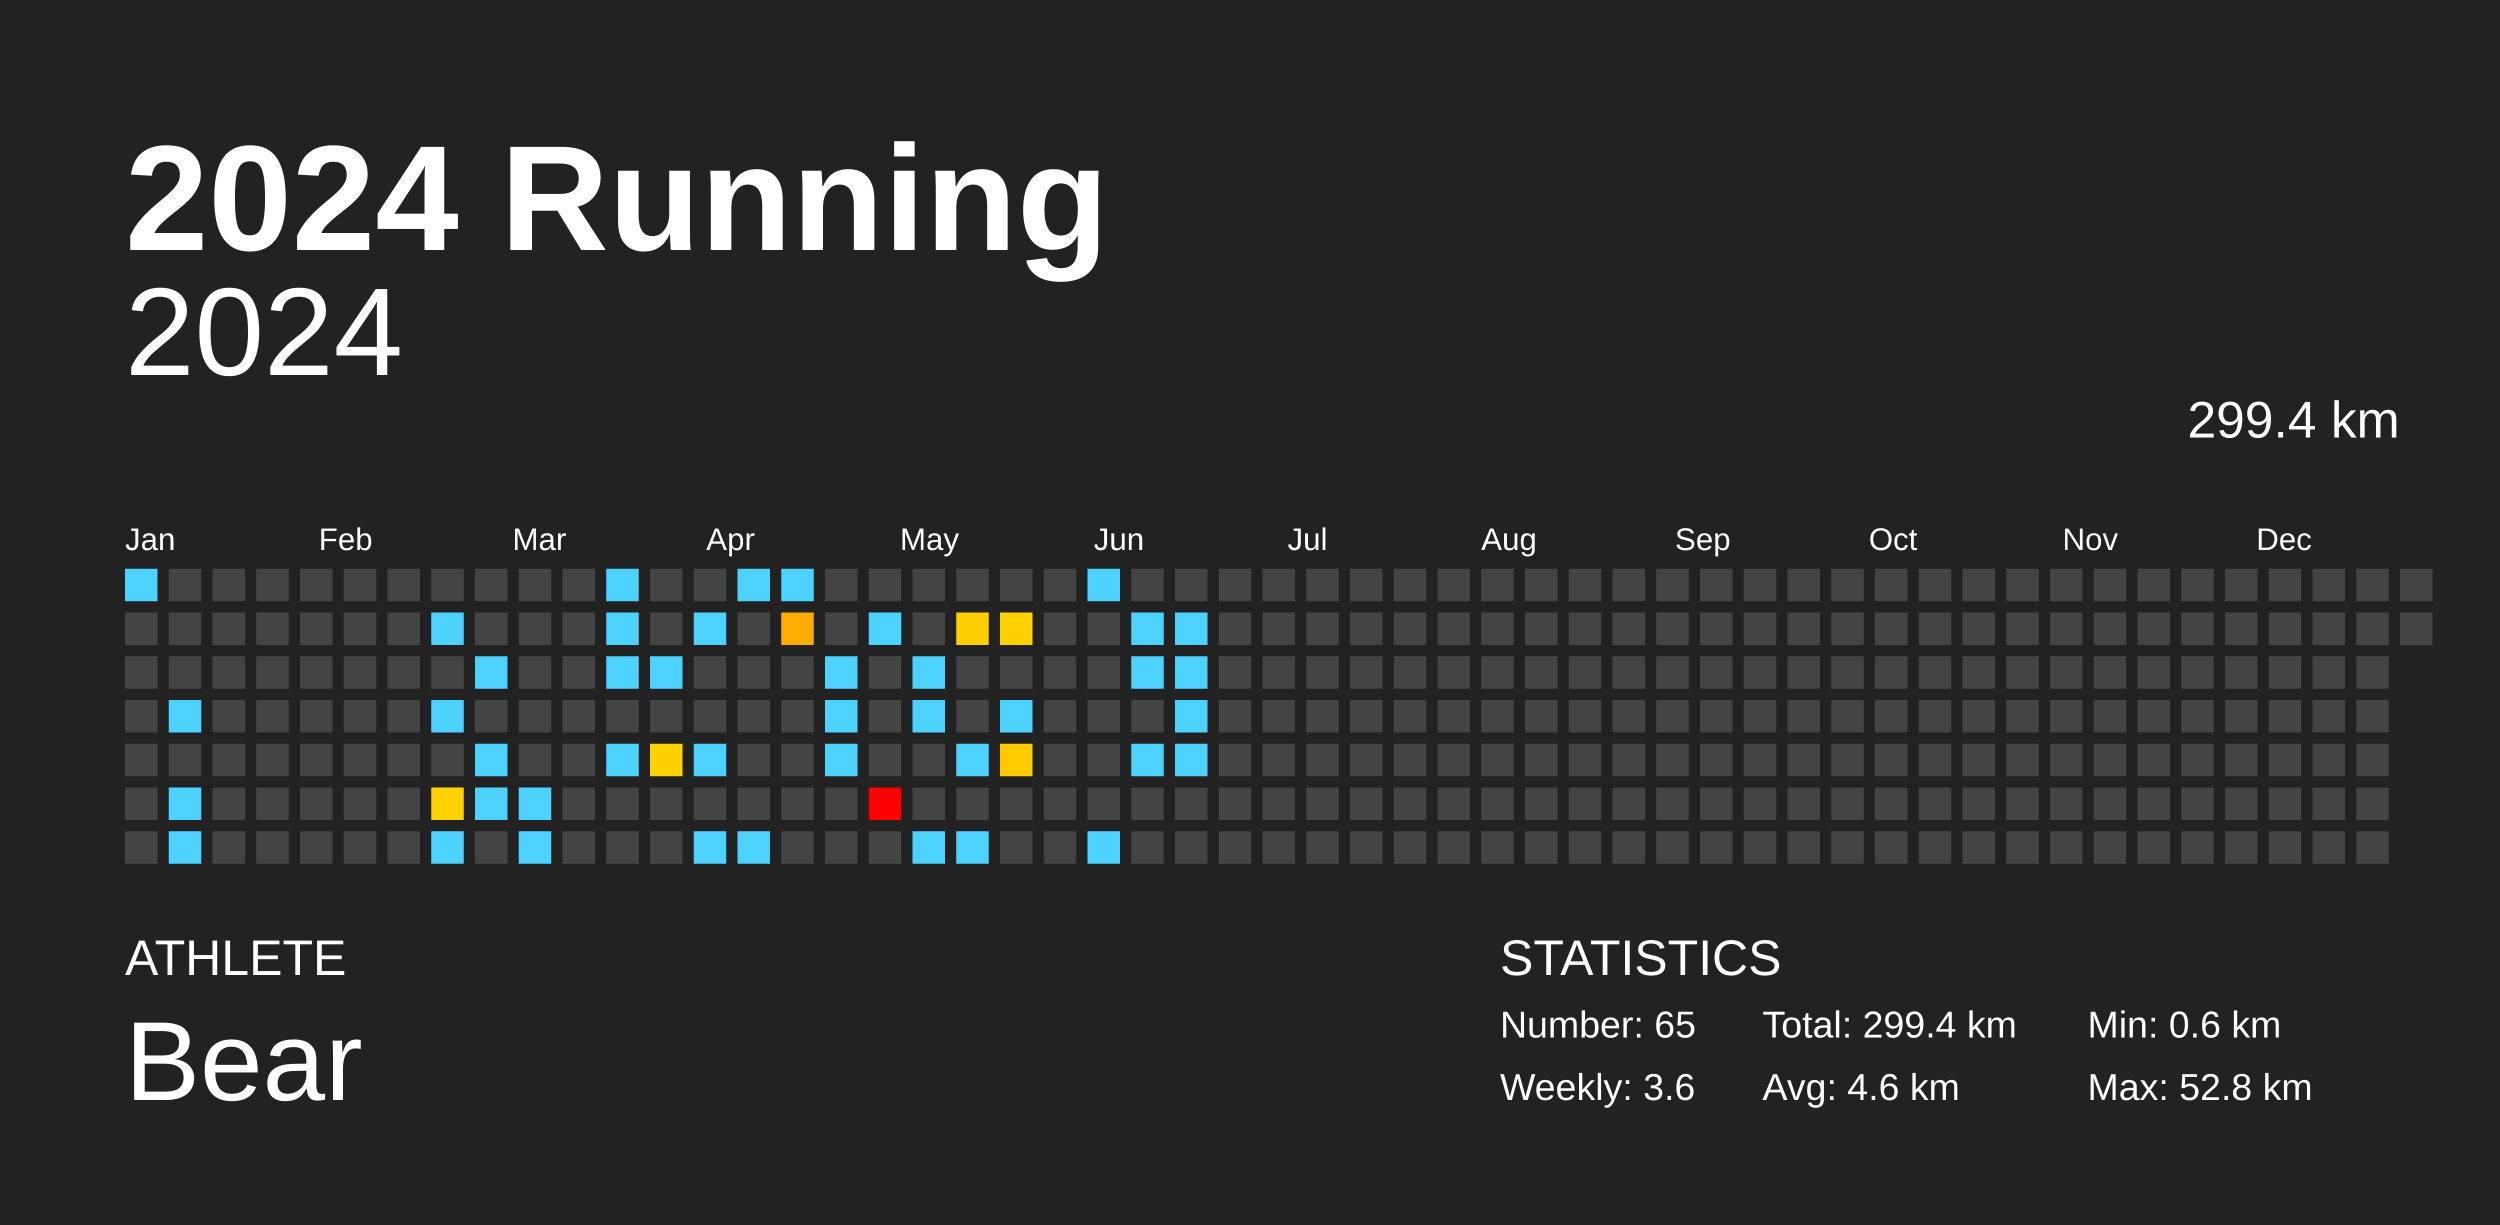
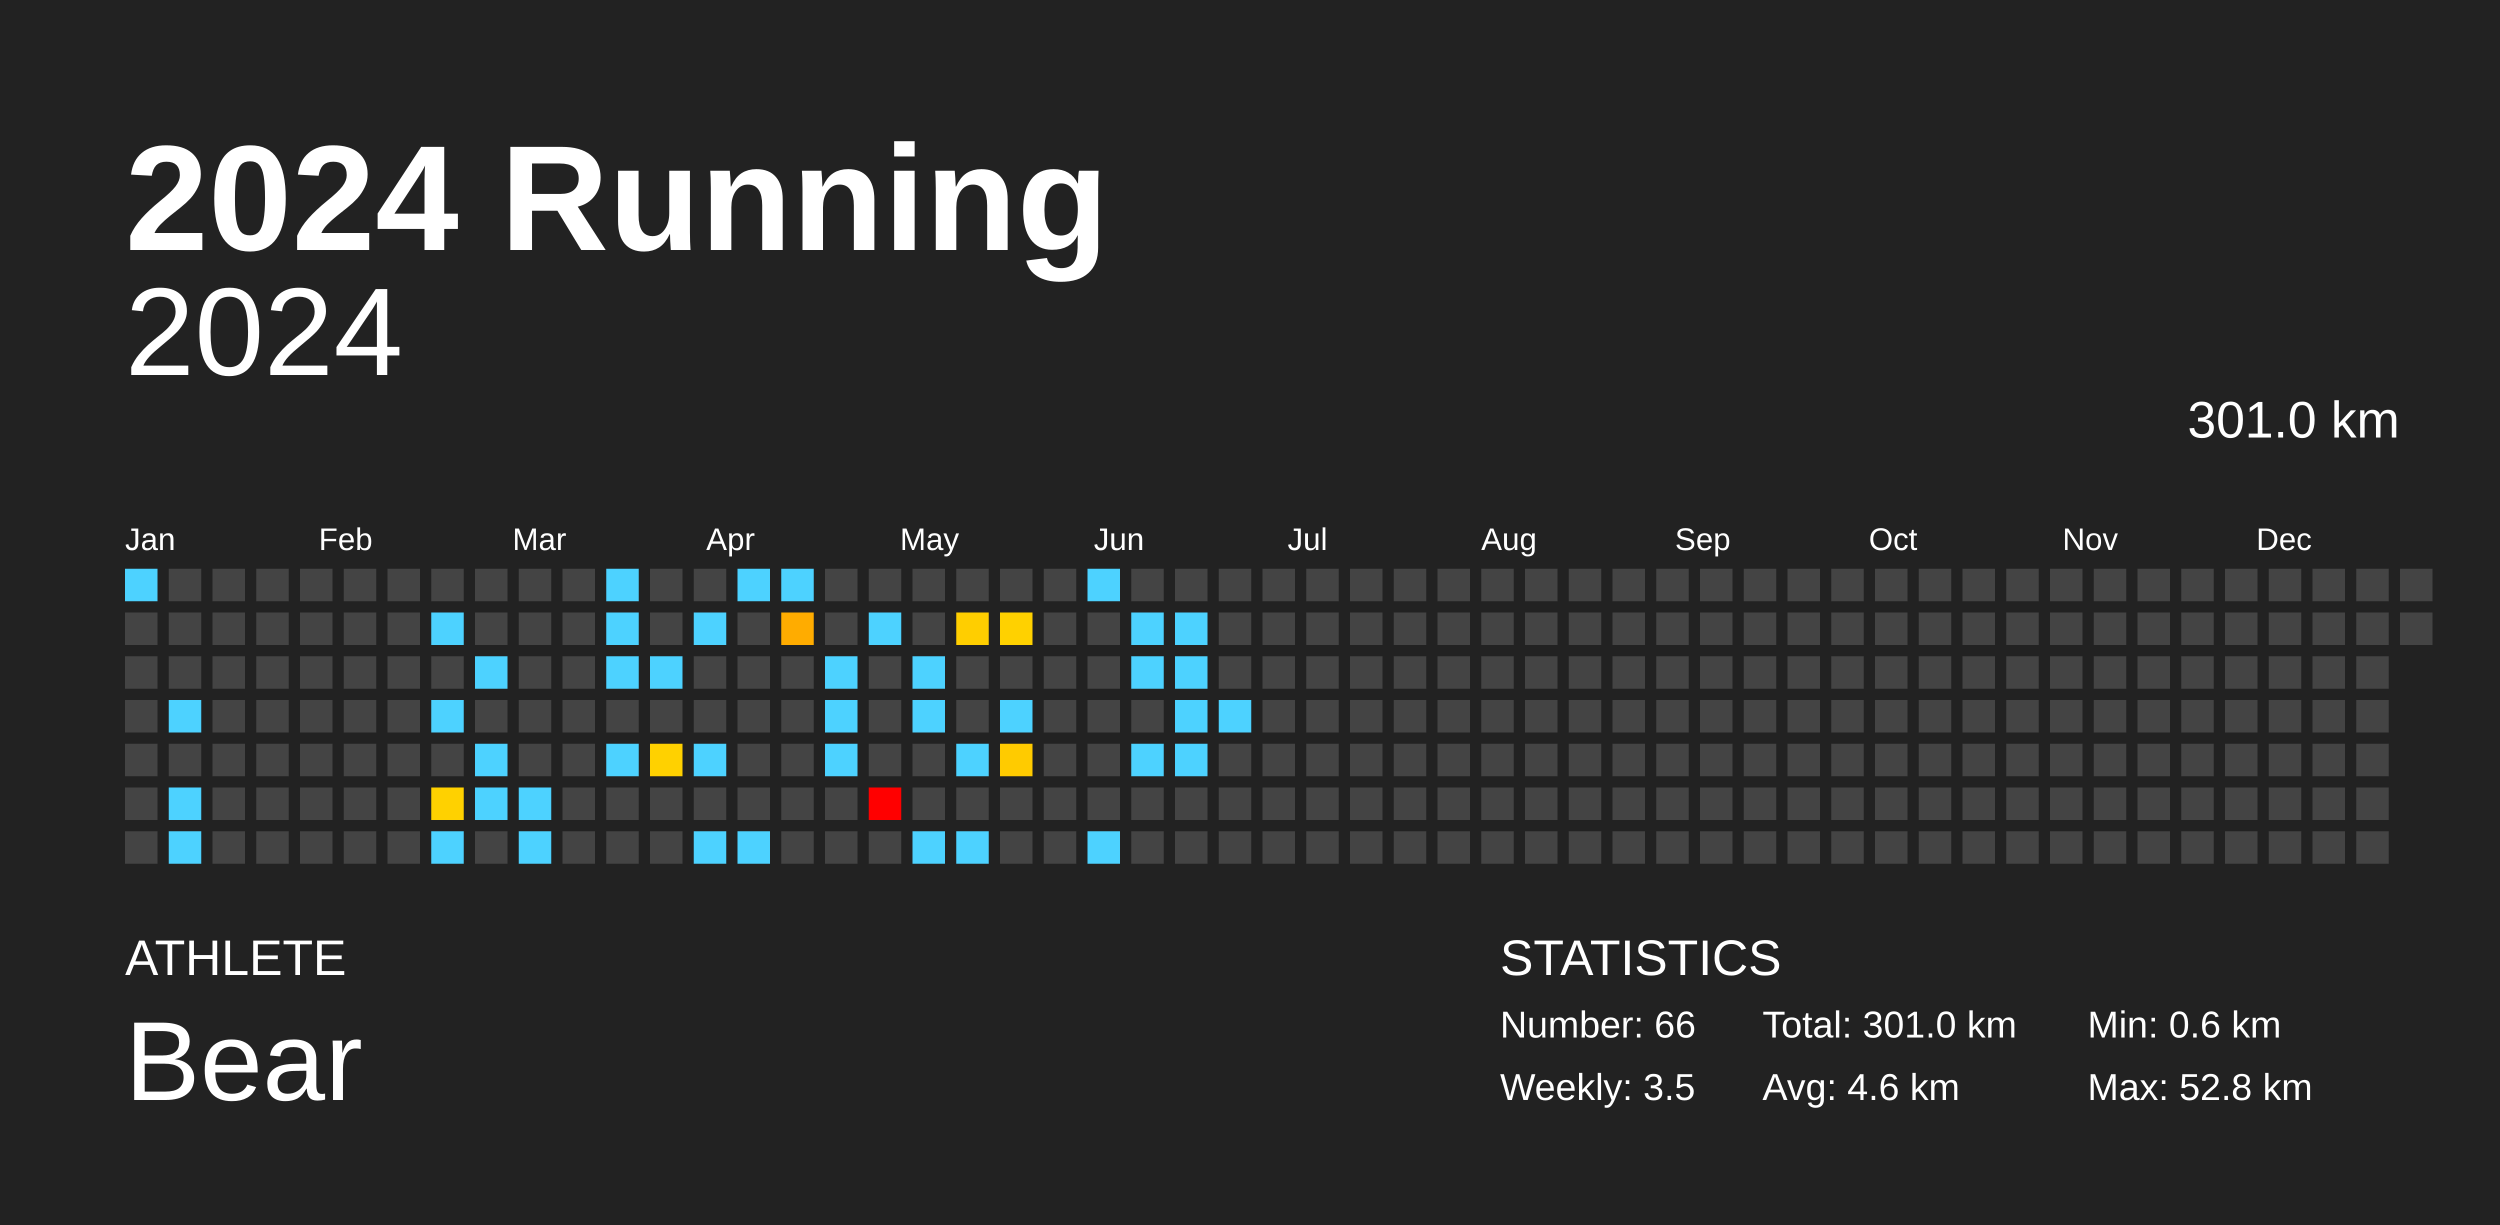
<svg xmlns="http://www.w3.org/2000/svg" baseProfile="full" height="98mm" version="1.1" viewBox="0,0,200,98" width="200mm">
  <defs />
  <rect fill="#222222" height="98" width="200" x="0" y="0" />
  <text fill="#FFFFFF" style="font-size:12px; font-family:Arial; font-weight:bold;" x="10" y="20">2024 Running</text>
  <text fill="#FFFFFF" style="font-size:4px; font-family:Arial" x="10" y="78">ATHLETE</text>
  <text fill="#FFFFFF" style="font-size:9px; font-family:Arial" x="10" y="88">Bear</text>
  <text fill="#FFFFFF" style="font-size:4px; font-family:Arial" x="120" y="78">STATISTICS</text>
-   <text fill="#FFFFFF" style="font-size:3px; font-family:Arial" x="120" y="83">Number: 65</text>
-   <text fill="#FFFFFF" style="font-size:3px; font-family:Arial" x="120" y="88">Weekly: 3.6</text>
-   <text fill="#FFFFFF" style="font-size:3px; font-family:Arial" x="141" y="83">Total: 299.4 km</text>
+   <text fill="#FFFFFF" style="font-size:3px; font-family:Arial" x="120" y="83">Number: 66</text>
+   <text fill="#FFFFFF" style="font-size:3px; font-family:Arial" x="120" y="88">Weekly: 3.5</text>
+   <text fill="#FFFFFF" style="font-size:3px; font-family:Arial" x="141" y="83">Total: 301.0 km</text>
  <text fill="#FFFFFF" style="font-size:3px; font-family:Arial" x="141" y="88">Avg: 4.6 km</text>
  <text fill="#FFFFFF" style="font-size:3px; font-family:Arial" x="167" y="83">Min: 0.6 km</text>
  <text fill="#FFFFFF" style="font-size:3px; font-family:Arial" x="167" y="88">Max: 52.8 km</text>
  <text alignment-baseline="hanging" fill="#FFFFFF" style="font-size:10.0px; font-family:Arial;" x="10" y="30">2024</text>
-   <text alignment-baseline="hanging" fill="#FFFFFF" style="font-size:4.125px; font-family:Arial;" x="175" y="35">299.4 km</text>
+   <text alignment-baseline="hanging" fill="#FFFFFF" style="font-size:4.125px; font-family:Arial;" x="175" y="35">301.0 km</text>
  <text fill="#FFFFFF" style="font-size:2.5px; font-family:Arial" x="10.0" y="44">Jan</text>
  <text fill="#FFFFFF" style="font-size:2.5px; font-family:Arial" x="25.5" y="44">Feb</text>
  <text fill="#FFFFFF" style="font-size:2.5px; font-family:Arial" x="41.0" y="44">Mar</text>
  <text fill="#FFFFFF" style="font-size:2.5px; font-family:Arial" x="56.5" y="44">Apr</text>
  <text fill="#FFFFFF" style="font-size:2.5px; font-family:Arial" x="72.0" y="44">May</text>
  <text fill="#FFFFFF" style="font-size:2.5px; font-family:Arial" x="87.5" y="44">Jun</text>
  <text fill="#FFFFFF" style="font-size:2.5px; font-family:Arial" x="103.0" y="44">Jul</text>
  <text fill="#FFFFFF" style="font-size:2.5px; font-family:Arial" x="118.5" y="44">Aug</text>
  <text fill="#FFFFFF" style="font-size:2.5px; font-family:Arial" x="134.0" y="44">Sep</text>
  <text fill="#FFFFFF" style="font-size:2.5px; font-family:Arial" x="149.5" y="44">Oct</text>
  <text fill="#FFFFFF" style="font-size:2.5px; font-family:Arial" x="165.0" y="44">Nov</text>
  <text fill="#FFFFFF" style="font-size:2.5px; font-family:Arial" x="180.5" y="44">Dec</text>
  <rect fill="#4dd2ff" height="2.6" width="2.6" x="10.0" y="45.5" />
  <rect fill="#444444" height="2.6" width="2.6" x="10.0" y="49.0" />
  <rect fill="#444444" height="2.6" width="2.6" x="10.0" y="52.5" />
  <rect fill="#444444" height="2.6" width="2.6" x="10.0" y="56.0" />
  <rect fill="#444444" height="2.6" width="2.6" x="10.0" y="59.5" />
  <rect fill="#444444" height="2.6" width="2.6" x="10.0" y="63.0" />
  <rect fill="#444444" height="2.6" width="2.6" x="10.0" y="66.5" />
  <rect fill="#444444" height="2.6" width="2.6" x="13.5" y="45.5" />
  <rect fill="#444444" height="2.6" width="2.6" x="13.5" y="49.0" />
  <rect fill="#444444" height="2.6" width="2.6" x="13.5" y="52.5" />
  <rect fill="#4dd2ff" height="2.6" width="2.6" x="13.5" y="56.0" />
  <rect fill="#444444" height="2.6" width="2.6" x="13.5" y="59.5" />
  <rect fill="#4dd2ff" height="2.6" width="2.6" x="13.5" y="63.0" />
  <rect fill="#4dd2ff" height="2.6" width="2.6" x="13.5" y="66.5" />
  <rect fill="#444444" height="2.6" width="2.6" x="17.0" y="45.5" />
  <rect fill="#444444" height="2.6" width="2.6" x="17.0" y="49.0" />
  <rect fill="#444444" height="2.6" width="2.6" x="17.0" y="52.5" />
  <rect fill="#444444" height="2.6" width="2.6" x="17.0" y="56.0" />
  <rect fill="#444444" height="2.6" width="2.6" x="17.0" y="59.5" />
  <rect fill="#444444" height="2.6" width="2.6" x="17.0" y="63.0" />
  <rect fill="#444444" height="2.6" width="2.6" x="17.0" y="66.5" />
  <rect fill="#444444" height="2.6" width="2.6" x="20.5" y="45.5" />
  <rect fill="#444444" height="2.6" width="2.6" x="20.5" y="49.0" />
  <rect fill="#444444" height="2.6" width="2.6" x="20.5" y="52.5" />
  <rect fill="#444444" height="2.6" width="2.6" x="20.5" y="56.0" />
  <rect fill="#444444" height="2.6" width="2.6" x="20.5" y="59.5" />
  <rect fill="#444444" height="2.6" width="2.6" x="20.5" y="63.0" />
  <rect fill="#444444" height="2.6" width="2.6" x="20.5" y="66.5" />
  <rect fill="#444444" height="2.6" width="2.6" x="24.0" y="45.5" />
  <rect fill="#444444" height="2.6" width="2.6" x="24.0" y="49.0" />
  <rect fill="#444444" height="2.6" width="2.6" x="24.0" y="52.5" />
  <rect fill="#444444" height="2.6" width="2.6" x="24.0" y="56.0" />
  <rect fill="#444444" height="2.6" width="2.6" x="24.0" y="59.5" />
  <rect fill="#444444" height="2.6" width="2.6" x="24.0" y="63.0" />
  <rect fill="#444444" height="2.6" width="2.6" x="24.0" y="66.5" />
  <rect fill="#444444" height="2.6" width="2.6" x="27.5" y="45.5" />
  <rect fill="#444444" height="2.6" width="2.6" x="27.5" y="49.0" />
  <rect fill="#444444" height="2.6" width="2.6" x="27.5" y="52.5" />
  <rect fill="#444444" height="2.6" width="2.6" x="27.5" y="56.0" />
  <rect fill="#444444" height="2.6" width="2.6" x="27.5" y="59.5" />
  <rect fill="#444444" height="2.6" width="2.6" x="27.5" y="63.0" />
  <rect fill="#444444" height="2.6" width="2.6" x="27.5" y="66.5" />
  <rect fill="#444444" height="2.6" width="2.6" x="31.0" y="45.5" />
  <rect fill="#444444" height="2.6" width="2.6" x="31.0" y="49.0" />
  <rect fill="#444444" height="2.6" width="2.6" x="31.0" y="52.5" />
  <rect fill="#444444" height="2.6" width="2.6" x="31.0" y="56.0" />
  <rect fill="#444444" height="2.6" width="2.6" x="31.0" y="59.5" />
  <rect fill="#444444" height="2.6" width="2.6" x="31.0" y="63.0" />
  <rect fill="#444444" height="2.6" width="2.6" x="31.0" y="66.5" />
  <rect fill="#444444" height="2.6" width="2.6" x="34.5" y="45.5" />
  <rect fill="#4dd2ff" height="2.6" width="2.6" x="34.5" y="49.0" />
  <rect fill="#444444" height="2.6" width="2.6" x="34.5" y="52.5" />
  <rect fill="#4dd2ff" height="2.6" width="2.6" x="34.5" y="56.0" />
  <rect fill="#444444" height="2.6" width="2.6" x="34.5" y="59.5" />
  <rect fill="#ffd100" height="2.6" width="2.6" x="34.5" y="63.0" />
  <rect fill="#4dd2ff" height="2.6" width="2.6" x="34.5" y="66.5" />
  <rect fill="#444444" height="2.6" width="2.6" x="38.0" y="45.5" />
  <rect fill="#444444" height="2.6" width="2.6" x="38.0" y="49.0" />
  <rect fill="#4dd2ff" height="2.6" width="2.6" x="38.0" y="52.5" />
  <rect fill="#444444" height="2.6" width="2.6" x="38.0" y="56.0" />
  <rect fill="#4dd2ff" height="2.6" width="2.6" x="38.0" y="59.5" />
  <rect fill="#4dd2ff" height="2.6" width="2.6" x="38.0" y="63.0" />
  <rect fill="#444444" height="2.6" width="2.6" x="38.0" y="66.5" />
  <rect fill="#444444" height="2.6" width="2.6" x="41.5" y="45.5" />
  <rect fill="#444444" height="2.6" width="2.6" x="41.5" y="49.0" />
  <rect fill="#444444" height="2.6" width="2.6" x="41.5" y="52.5" />
  <rect fill="#444444" height="2.6" width="2.6" x="41.5" y="56.0" />
  <rect fill="#444444" height="2.6" width="2.6" x="41.5" y="59.5" />
  <rect fill="#4dd2ff" height="2.6" width="2.6" x="41.5" y="63.0" />
  <rect fill="#4dd2ff" height="2.6" width="2.6" x="41.5" y="66.5" />
  <rect fill="#444444" height="2.6" width="2.6" x="45.0" y="45.5" />
  <rect fill="#444444" height="2.6" width="2.6" x="45.0" y="49.0" />
  <rect fill="#444444" height="2.6" width="2.6" x="45.0" y="52.5" />
  <rect fill="#444444" height="2.6" width="2.6" x="45.0" y="56.0" />
  <rect fill="#444444" height="2.6" width="2.6" x="45.0" y="59.5" />
  <rect fill="#444444" height="2.6" width="2.6" x="45.0" y="63.0" />
  <rect fill="#444444" height="2.6" width="2.6" x="45.0" y="66.5" />
  <rect fill="#4dd2ff" height="2.6" width="2.6" x="48.5" y="45.5" />
  <rect fill="#4dd2ff" height="2.6" width="2.6" x="48.5" y="49.0" />
  <rect fill="#4dd2ff" height="2.6" width="2.6" x="48.5" y="52.5" />
  <rect fill="#444444" height="2.6" width="2.6" x="48.5" y="56.0" />
  <rect fill="#4dd2ff" height="2.6" width="2.6" x="48.5" y="59.5" />
  <rect fill="#444444" height="2.6" width="2.6" x="48.5" y="63.0" />
  <rect fill="#444444" height="2.6" width="2.6" x="48.5" y="66.5" />
  <rect fill="#444444" height="2.6" width="2.6" x="52.0" y="45.5" />
  <rect fill="#444444" height="2.6" width="2.6" x="52.0" y="49.0" />
  <rect fill="#4dd2ff" height="2.6" width="2.6" x="52.0" y="52.5" />
  <rect fill="#444444" height="2.6" width="2.6" x="52.0" y="56.0" />
  <rect fill="#ffd100" height="2.6" width="2.6" x="52.0" y="59.5" />
  <rect fill="#444444" height="2.6" width="2.6" x="52.0" y="63.0" />
  <rect fill="#444444" height="2.6" width="2.6" x="52.0" y="66.5" />
  <rect fill="#444444" height="2.6" width="2.6" x="55.5" y="45.5" />
  <rect fill="#4dd2ff" height="2.6" width="2.6" x="55.5" y="49.0" />
  <rect fill="#444444" height="2.6" width="2.6" x="55.5" y="52.5" />
  <rect fill="#444444" height="2.6" width="2.6" x="55.5" y="56.0" />
  <rect fill="#4dd2ff" height="2.6" width="2.6" x="55.5" y="59.5" />
  <rect fill="#444444" height="2.6" width="2.6" x="55.5" y="63.0" />
  <rect fill="#4dd2ff" height="2.6" width="2.6" x="55.5" y="66.5" />
  <rect fill="#4dd2ff" height="2.6" width="2.6" x="59.0" y="45.5" />
  <rect fill="#444444" height="2.6" width="2.6" x="59.0" y="49.0" />
  <rect fill="#444444" height="2.6" width="2.6" x="59.0" y="52.5" />
  <rect fill="#444444" height="2.6" width="2.6" x="59.0" y="56.0" />
  <rect fill="#444444" height="2.6" width="2.6" x="59.0" y="59.5" />
  <rect fill="#444444" height="2.6" width="2.6" x="59.0" y="63.0" />
  <rect fill="#4dd2ff" height="2.6" width="2.6" x="59.0" y="66.5" />
  <rect fill="#4dd2ff" height="2.6" width="2.6" x="62.5" y="45.5" />
  <rect fill="#ffac00" height="2.6" width="2.6" x="62.5" y="49.0" />
  <rect fill="#444444" height="2.6" width="2.6" x="62.5" y="52.5" />
  <rect fill="#444444" height="2.6" width="2.6" x="62.5" y="56.0" />
  <rect fill="#444444" height="2.6" width="2.6" x="62.5" y="59.5" />
  <rect fill="#444444" height="2.6" width="2.6" x="62.5" y="63.0" />
  <rect fill="#444444" height="2.6" width="2.6" x="62.5" y="66.5" />
  <rect fill="#444444" height="2.6" width="2.6" x="66.0" y="45.5" />
  <rect fill="#444444" height="2.6" width="2.6" x="66.0" y="49.0" />
  <rect fill="#4dd2ff" height="2.6" width="2.6" x="66.0" y="52.5" />
  <rect fill="#4dd2ff" height="2.6" width="2.6" x="66.0" y="56.0" />
  <rect fill="#4dd2ff" height="2.6" width="2.6" x="66.0" y="59.5" />
  <rect fill="#444444" height="2.6" width="2.6" x="66.0" y="63.0" />
  <rect fill="#444444" height="2.6" width="2.6" x="66.0" y="66.5" />
  <rect fill="#444444" height="2.6" width="2.6" x="69.5" y="45.5" />
  <rect fill="#4dd2ff" height="2.6" width="2.6" x="69.5" y="49.0" />
  <rect fill="#444444" height="2.6" width="2.6" x="69.5" y="52.5" />
  <rect fill="#444444" height="2.6" width="2.6" x="69.5" y="56.0" />
  <rect fill="#444444" height="2.6" width="2.6" x="69.5" y="59.5" />
  <rect fill="red" height="2.6" width="2.6" x="69.5" y="63.0" />
  <rect fill="#444444" height="2.6" width="2.6" x="69.5" y="66.5" />
  <rect fill="#444444" height="2.6" width="2.6" x="73.0" y="45.5" />
  <rect fill="#444444" height="2.6" width="2.6" x="73.0" y="49.0" />
  <rect fill="#4dd2ff" height="2.6" width="2.6" x="73.0" y="52.5" />
  <rect fill="#4dd2ff" height="2.6" width="2.6" x="73.0" y="56.0" />
  <rect fill="#444444" height="2.6" width="2.6" x="73.0" y="59.5" />
  <rect fill="#444444" height="2.6" width="2.6" x="73.0" y="63.0" />
  <rect fill="#4dd2ff" height="2.6" width="2.6" x="73.0" y="66.5" />
  <rect fill="#444444" height="2.6" width="2.6" x="76.5" y="45.5" />
  <rect fill="#ffce00" height="2.6" width="2.6" x="76.5" y="49.0" />
  <rect fill="#444444" height="2.6" width="2.6" x="76.5" y="52.5" />
  <rect fill="#444444" height="2.6" width="2.6" x="76.5" y="56.0" />
  <rect fill="#4dd2ff" height="2.6" width="2.6" x="76.5" y="59.5" />
  <rect fill="#444444" height="2.6" width="2.6" x="76.5" y="63.0" />
  <rect fill="#4dd2ff" height="2.6" width="2.6" x="76.5" y="66.5" />
  <rect fill="#444444" height="2.6" width="2.6" x="80.0" y="45.5" />
  <rect fill="#ffd100" height="2.6" width="2.6" x="80.0" y="49.0" />
  <rect fill="#444444" height="2.6" width="2.6" x="80.0" y="52.5" />
  <rect fill="#4dd2ff" height="2.6" width="2.6" x="80.0" y="56.0" />
  <rect fill="#ffcb00" height="2.6" width="2.6" x="80.0" y="59.5" />
  <rect fill="#444444" height="2.6" width="2.6" x="80.0" y="63.0" />
  <rect fill="#444444" height="2.6" width="2.6" x="80.0" y="66.5" />
  <rect fill="#444444" height="2.6" width="2.6" x="83.5" y="45.5" />
  <rect fill="#444444" height="2.6" width="2.6" x="83.5" y="49.0" />
  <rect fill="#444444" height="2.6" width="2.6" x="83.5" y="52.5" />
  <rect fill="#444444" height="2.6" width="2.6" x="83.5" y="56.0" />
  <rect fill="#444444" height="2.6" width="2.6" x="83.5" y="59.5" />
  <rect fill="#444444" height="2.6" width="2.6" x="83.5" y="63.0" />
  <rect fill="#444444" height="2.6" width="2.6" x="83.5" y="66.5" />
  <rect fill="#4dd2ff" height="2.6" width="2.6" x="87.0" y="45.5" />
  <rect fill="#444444" height="2.6" width="2.6" x="87.0" y="49.0" />
  <rect fill="#444444" height="2.6" width="2.6" x="87.0" y="52.5" />
  <rect fill="#444444" height="2.6" width="2.6" x="87.0" y="56.0" />
  <rect fill="#444444" height="2.6" width="2.6" x="87.0" y="59.5" />
  <rect fill="#444444" height="2.6" width="2.6" x="87.0" y="63.0" />
  <rect fill="#4dd2ff" height="2.6" width="2.6" x="87.0" y="66.5" />
  <rect fill="#444444" height="2.6" width="2.6" x="90.5" y="45.5" />
  <rect fill="#4dd2ff" height="2.6" width="2.6" x="90.5" y="49.0" />
  <rect fill="#4dd2ff" height="2.6" width="2.6" x="90.5" y="52.5" />
  <rect fill="#444444" height="2.6" width="2.6" x="90.5" y="56.0" />
  <rect fill="#4dd2ff" height="2.6" width="2.6" x="90.5" y="59.5" />
  <rect fill="#444444" height="2.6" width="2.6" x="90.5" y="63.0" />
  <rect fill="#444444" height="2.6" width="2.6" x="90.5" y="66.5" />
  <rect fill="#444444" height="2.6" width="2.6" x="94.0" y="45.5" />
  <rect fill="#4dd2ff" height="2.6" width="2.6" x="94.0" y="49.0" />
  <rect fill="#4dd2ff" height="2.6" width="2.6" x="94.0" y="52.5" />
  <rect fill="#4dd2ff" height="2.6" width="2.6" x="94.0" y="56.0" />
  <rect fill="#4dd2ff" height="2.6" width="2.6" x="94.0" y="59.5" />
  <rect fill="#444444" height="2.6" width="2.6" x="94.0" y="63.0" />
  <rect fill="#444444" height="2.6" width="2.6" x="94.0" y="66.5" />
  <rect fill="#444444" height="2.6" width="2.6" x="97.5" y="45.5" />
  <rect fill="#444444" height="2.6" width="2.6" x="97.5" y="49.0" />
  <rect fill="#444444" height="2.6" width="2.6" x="97.5" y="52.5" />
-   <rect fill="#444444" height="2.6" width="2.6" x="97.5" y="56.0" />
+   <rect fill="#4dd2ff" height="2.6" width="2.6" x="97.5" y="56.0" />
  <rect fill="#444444" height="2.6" width="2.6" x="97.5" y="59.5" />
  <rect fill="#444444" height="2.6" width="2.6" x="97.5" y="63.0" />
  <rect fill="#444444" height="2.6" width="2.6" x="97.5" y="66.5" />
  <rect fill="#444444" height="2.6" width="2.6" x="101.0" y="45.5" />
  <rect fill="#444444" height="2.6" width="2.6" x="101.0" y="49.0" />
  <rect fill="#444444" height="2.6" width="2.6" x="101.0" y="52.5" />
  <rect fill="#444444" height="2.6" width="2.6" x="101.0" y="56.0" />
  <rect fill="#444444" height="2.6" width="2.6" x="101.0" y="59.5" />
  <rect fill="#444444" height="2.6" width="2.6" x="101.0" y="63.0" />
  <rect fill="#444444" height="2.6" width="2.6" x="101.0" y="66.5" />
  <rect fill="#444444" height="2.6" width="2.6" x="104.5" y="45.5" />
  <rect fill="#444444" height="2.6" width="2.6" x="104.5" y="49.0" />
  <rect fill="#444444" height="2.6" width="2.6" x="104.5" y="52.5" />
  <rect fill="#444444" height="2.6" width="2.6" x="104.5" y="56.0" />
  <rect fill="#444444" height="2.6" width="2.6" x="104.5" y="59.5" />
  <rect fill="#444444" height="2.6" width="2.6" x="104.5" y="63.0" />
  <rect fill="#444444" height="2.6" width="2.6" x="104.5" y="66.5" />
  <rect fill="#444444" height="2.6" width="2.6" x="108.0" y="45.5" />
  <rect fill="#444444" height="2.6" width="2.6" x="108.0" y="49.0" />
  <rect fill="#444444" height="2.6" width="2.6" x="108.0" y="52.5" />
  <rect fill="#444444" height="2.6" width="2.6" x="108.0" y="56.0" />
  <rect fill="#444444" height="2.6" width="2.6" x="108.0" y="59.5" />
  <rect fill="#444444" height="2.6" width="2.6" x="108.0" y="63.0" />
  <rect fill="#444444" height="2.6" width="2.6" x="108.0" y="66.5" />
  <rect fill="#444444" height="2.6" width="2.6" x="111.5" y="45.5" />
  <rect fill="#444444" height="2.6" width="2.6" x="111.5" y="49.0" />
  <rect fill="#444444" height="2.6" width="2.6" x="111.5" y="52.5" />
  <rect fill="#444444" height="2.6" width="2.6" x="111.5" y="56.0" />
  <rect fill="#444444" height="2.6" width="2.6" x="111.5" y="59.5" />
  <rect fill="#444444" height="2.6" width="2.6" x="111.5" y="63.0" />
  <rect fill="#444444" height="2.6" width="2.6" x="111.5" y="66.5" />
  <rect fill="#444444" height="2.6" width="2.6" x="115.0" y="45.5" />
  <rect fill="#444444" height="2.6" width="2.6" x="115.0" y="49.0" />
  <rect fill="#444444" height="2.6" width="2.6" x="115.0" y="52.5" />
  <rect fill="#444444" height="2.6" width="2.6" x="115.0" y="56.0" />
  <rect fill="#444444" height="2.6" width="2.6" x="115.0" y="59.5" />
  <rect fill="#444444" height="2.6" width="2.6" x="115.0" y="63.0" />
  <rect fill="#444444" height="2.6" width="2.6" x="115.0" y="66.5" />
  <rect fill="#444444" height="2.6" width="2.6" x="118.5" y="45.5" />
  <rect fill="#444444" height="2.6" width="2.6" x="118.5" y="49.0" />
  <rect fill="#444444" height="2.6" width="2.6" x="118.5" y="52.5" />
  <rect fill="#444444" height="2.6" width="2.6" x="118.5" y="56.0" />
  <rect fill="#444444" height="2.6" width="2.6" x="118.5" y="59.5" />
  <rect fill="#444444" height="2.6" width="2.6" x="118.5" y="63.0" />
  <rect fill="#444444" height="2.6" width="2.6" x="118.5" y="66.5" />
  <rect fill="#444444" height="2.6" width="2.6" x="122.0" y="45.5" />
  <rect fill="#444444" height="2.6" width="2.6" x="122.0" y="49.0" />
  <rect fill="#444444" height="2.6" width="2.6" x="122.0" y="52.5" />
  <rect fill="#444444" height="2.6" width="2.6" x="122.0" y="56.0" />
  <rect fill="#444444" height="2.6" width="2.6" x="122.0" y="59.5" />
  <rect fill="#444444" height="2.6" width="2.6" x="122.0" y="63.0" />
  <rect fill="#444444" height="2.6" width="2.6" x="122.0" y="66.5" />
  <rect fill="#444444" height="2.6" width="2.6" x="125.5" y="45.5" />
  <rect fill="#444444" height="2.6" width="2.6" x="125.5" y="49.0" />
  <rect fill="#444444" height="2.6" width="2.6" x="125.5" y="52.5" />
  <rect fill="#444444" height="2.6" width="2.6" x="125.5" y="56.0" />
  <rect fill="#444444" height="2.6" width="2.6" x="125.5" y="59.5" />
  <rect fill="#444444" height="2.6" width="2.6" x="125.5" y="63.0" />
  <rect fill="#444444" height="2.6" width="2.6" x="125.5" y="66.5" />
  <rect fill="#444444" height="2.6" width="2.6" x="129.0" y="45.5" />
  <rect fill="#444444" height="2.6" width="2.6" x="129.0" y="49.0" />
  <rect fill="#444444" height="2.6" width="2.6" x="129.0" y="52.5" />
  <rect fill="#444444" height="2.6" width="2.6" x="129.0" y="56.0" />
  <rect fill="#444444" height="2.6" width="2.6" x="129.0" y="59.5" />
  <rect fill="#444444" height="2.6" width="2.6" x="129.0" y="63.0" />
  <rect fill="#444444" height="2.6" width="2.6" x="129.0" y="66.5" />
  <rect fill="#444444" height="2.6" width="2.6" x="132.5" y="45.5" />
  <rect fill="#444444" height="2.6" width="2.6" x="132.5" y="49.0" />
  <rect fill="#444444" height="2.6" width="2.6" x="132.5" y="52.5" />
  <rect fill="#444444" height="2.6" width="2.6" x="132.5" y="56.0" />
  <rect fill="#444444" height="2.6" width="2.6" x="132.5" y="59.5" />
  <rect fill="#444444" height="2.6" width="2.6" x="132.5" y="63.0" />
  <rect fill="#444444" height="2.6" width="2.6" x="132.5" y="66.5" />
  <rect fill="#444444" height="2.6" width="2.6" x="136.0" y="45.5" />
  <rect fill="#444444" height="2.6" width="2.6" x="136.0" y="49.0" />
  <rect fill="#444444" height="2.6" width="2.6" x="136.0" y="52.5" />
  <rect fill="#444444" height="2.6" width="2.6" x="136.0" y="56.0" />
  <rect fill="#444444" height="2.6" width="2.6" x="136.0" y="59.5" />
  <rect fill="#444444" height="2.6" width="2.6" x="136.0" y="63.0" />
  <rect fill="#444444" height="2.6" width="2.6" x="136.0" y="66.5" />
  <rect fill="#444444" height="2.6" width="2.6" x="139.5" y="45.5" />
  <rect fill="#444444" height="2.6" width="2.6" x="139.5" y="49.0" />
  <rect fill="#444444" height="2.6" width="2.6" x="139.5" y="52.5" />
  <rect fill="#444444" height="2.6" width="2.6" x="139.5" y="56.0" />
  <rect fill="#444444" height="2.6" width="2.6" x="139.5" y="59.5" />
  <rect fill="#444444" height="2.6" width="2.6" x="139.5" y="63.0" />
  <rect fill="#444444" height="2.6" width="2.6" x="139.5" y="66.5" />
  <rect fill="#444444" height="2.6" width="2.6" x="143.0" y="45.5" />
  <rect fill="#444444" height="2.6" width="2.6" x="143.0" y="49.0" />
  <rect fill="#444444" height="2.6" width="2.6" x="143.0" y="52.5" />
  <rect fill="#444444" height="2.6" width="2.6" x="143.0" y="56.0" />
  <rect fill="#444444" height="2.6" width="2.6" x="143.0" y="59.5" />
  <rect fill="#444444" height="2.6" width="2.6" x="143.0" y="63.0" />
  <rect fill="#444444" height="2.6" width="2.6" x="143.0" y="66.5" />
  <rect fill="#444444" height="2.6" width="2.6" x="146.5" y="45.5" />
  <rect fill="#444444" height="2.6" width="2.6" x="146.5" y="49.0" />
  <rect fill="#444444" height="2.6" width="2.6" x="146.5" y="52.5" />
  <rect fill="#444444" height="2.6" width="2.6" x="146.5" y="56.0" />
  <rect fill="#444444" height="2.6" width="2.6" x="146.5" y="59.5" />
  <rect fill="#444444" height="2.6" width="2.6" x="146.5" y="63.0" />
  <rect fill="#444444" height="2.6" width="2.6" x="146.5" y="66.5" />
  <rect fill="#444444" height="2.6" width="2.6" x="150.0" y="45.5" />
  <rect fill="#444444" height="2.6" width="2.6" x="150.0" y="49.0" />
  <rect fill="#444444" height="2.6" width="2.6" x="150.0" y="52.5" />
  <rect fill="#444444" height="2.6" width="2.6" x="150.0" y="56.0" />
  <rect fill="#444444" height="2.6" width="2.6" x="150.0" y="59.5" />
  <rect fill="#444444" height="2.6" width="2.6" x="150.0" y="63.0" />
  <rect fill="#444444" height="2.6" width="2.6" x="150.0" y="66.5" />
  <rect fill="#444444" height="2.6" width="2.6" x="153.5" y="45.5" />
  <rect fill="#444444" height="2.6" width="2.6" x="153.5" y="49.0" />
  <rect fill="#444444" height="2.6" width="2.6" x="153.5" y="52.5" />
  <rect fill="#444444" height="2.6" width="2.6" x="153.5" y="56.0" />
  <rect fill="#444444" height="2.6" width="2.6" x="153.5" y="59.5" />
  <rect fill="#444444" height="2.6" width="2.6" x="153.5" y="63.0" />
  <rect fill="#444444" height="2.6" width="2.6" x="153.5" y="66.5" />
  <rect fill="#444444" height="2.6" width="2.6" x="157.0" y="45.5" />
  <rect fill="#444444" height="2.6" width="2.6" x="157.0" y="49.0" />
  <rect fill="#444444" height="2.6" width="2.6" x="157.0" y="52.5" />
  <rect fill="#444444" height="2.6" width="2.6" x="157.0" y="56.0" />
  <rect fill="#444444" height="2.6" width="2.6" x="157.0" y="59.5" />
  <rect fill="#444444" height="2.6" width="2.6" x="157.0" y="63.0" />
  <rect fill="#444444" height="2.6" width="2.6" x="157.0" y="66.5" />
  <rect fill="#444444" height="2.6" width="2.6" x="160.5" y="45.5" />
  <rect fill="#444444" height="2.6" width="2.6" x="160.5" y="49.0" />
  <rect fill="#444444" height="2.6" width="2.6" x="160.5" y="52.5" />
  <rect fill="#444444" height="2.6" width="2.6" x="160.5" y="56.0" />
  <rect fill="#444444" height="2.6" width="2.6" x="160.5" y="59.5" />
  <rect fill="#444444" height="2.6" width="2.6" x="160.5" y="63.0" />
  <rect fill="#444444" height="2.6" width="2.6" x="160.5" y="66.5" />
  <rect fill="#444444" height="2.6" width="2.6" x="164.0" y="45.5" />
  <rect fill="#444444" height="2.6" width="2.6" x="164.0" y="49.0" />
  <rect fill="#444444" height="2.6" width="2.6" x="164.0" y="52.5" />
  <rect fill="#444444" height="2.6" width="2.6" x="164.0" y="56.0" />
  <rect fill="#444444" height="2.6" width="2.6" x="164.0" y="59.5" />
  <rect fill="#444444" height="2.6" width="2.6" x="164.0" y="63.0" />
  <rect fill="#444444" height="2.6" width="2.6" x="164.0" y="66.5" />
  <rect fill="#444444" height="2.6" width="2.6" x="167.5" y="45.5" />
  <rect fill="#444444" height="2.6" width="2.6" x="167.5" y="49.0" />
  <rect fill="#444444" height="2.6" width="2.6" x="167.5" y="52.5" />
  <rect fill="#444444" height="2.6" width="2.6" x="167.5" y="56.0" />
  <rect fill="#444444" height="2.6" width="2.6" x="167.5" y="59.5" />
  <rect fill="#444444" height="2.6" width="2.6" x="167.5" y="63.0" />
  <rect fill="#444444" height="2.6" width="2.6" x="167.5" y="66.5" />
  <rect fill="#444444" height="2.6" width="2.6" x="171.0" y="45.5" />
  <rect fill="#444444" height="2.6" width="2.6" x="171.0" y="49.0" />
  <rect fill="#444444" height="2.6" width="2.6" x="171.0" y="52.5" />
  <rect fill="#444444" height="2.6" width="2.6" x="171.0" y="56.0" />
  <rect fill="#444444" height="2.6" width="2.6" x="171.0" y="59.5" />
  <rect fill="#444444" height="2.6" width="2.6" x="171.0" y="63.0" />
  <rect fill="#444444" height="2.6" width="2.6" x="171.0" y="66.5" />
  <rect fill="#444444" height="2.6" width="2.6" x="174.5" y="45.5" />
  <rect fill="#444444" height="2.6" width="2.6" x="174.5" y="49.0" />
  <rect fill="#444444" height="2.6" width="2.6" x="174.5" y="52.5" />
  <rect fill="#444444" height="2.6" width="2.6" x="174.5" y="56.0" />
  <rect fill="#444444" height="2.6" width="2.6" x="174.5" y="59.5" />
  <rect fill="#444444" height="2.6" width="2.6" x="174.5" y="63.0" />
  <rect fill="#444444" height="2.6" width="2.6" x="174.5" y="66.5" />
  <rect fill="#444444" height="2.6" width="2.6" x="178.0" y="45.5" />
  <rect fill="#444444" height="2.6" width="2.6" x="178.0" y="49.0" />
  <rect fill="#444444" height="2.6" width="2.6" x="178.0" y="52.5" />
  <rect fill="#444444" height="2.6" width="2.6" x="178.0" y="56.0" />
  <rect fill="#444444" height="2.6" width="2.6" x="178.0" y="59.5" />
  <rect fill="#444444" height="2.6" width="2.6" x="178.0" y="63.0" />
  <rect fill="#444444" height="2.6" width="2.6" x="178.0" y="66.5" />
  <rect fill="#444444" height="2.6" width="2.6" x="181.5" y="45.5" />
  <rect fill="#444444" height="2.6" width="2.6" x="181.5" y="49.0" />
  <rect fill="#444444" height="2.6" width="2.6" x="181.5" y="52.5" />
  <rect fill="#444444" height="2.6" width="2.6" x="181.5" y="56.0" />
  <rect fill="#444444" height="2.6" width="2.6" x="181.5" y="59.5" />
  <rect fill="#444444" height="2.6" width="2.6" x="181.5" y="63.0" />
  <rect fill="#444444" height="2.6" width="2.6" x="181.5" y="66.5" />
  <rect fill="#444444" height="2.6" width="2.6" x="185.0" y="45.5" />
  <rect fill="#444444" height="2.6" width="2.6" x="185.0" y="49.0" />
  <rect fill="#444444" height="2.6" width="2.6" x="185.0" y="52.5" />
  <rect fill="#444444" height="2.6" width="2.6" x="185.0" y="56.0" />
  <rect fill="#444444" height="2.6" width="2.6" x="185.0" y="59.5" />
  <rect fill="#444444" height="2.6" width="2.6" x="185.0" y="63.0" />
  <rect fill="#444444" height="2.6" width="2.6" x="185.0" y="66.5" />
  <rect fill="#444444" height="2.6" width="2.6" x="188.5" y="45.5" />
  <rect fill="#444444" height="2.6" width="2.6" x="188.5" y="49.0" />
  <rect fill="#444444" height="2.6" width="2.6" x="188.5" y="52.5" />
  <rect fill="#444444" height="2.6" width="2.6" x="188.5" y="56.0" />
  <rect fill="#444444" height="2.6" width="2.6" x="188.5" y="59.5" />
  <rect fill="#444444" height="2.6" width="2.6" x="188.5" y="63.0" />
  <rect fill="#444444" height="2.6" width="2.6" x="188.5" y="66.5" />
  <rect fill="#444444" height="2.6" width="2.6" x="192.0" y="45.5" />
  <rect fill="#444444" height="2.6" width="2.6" x="192.0" y="49.0" />
</svg>
